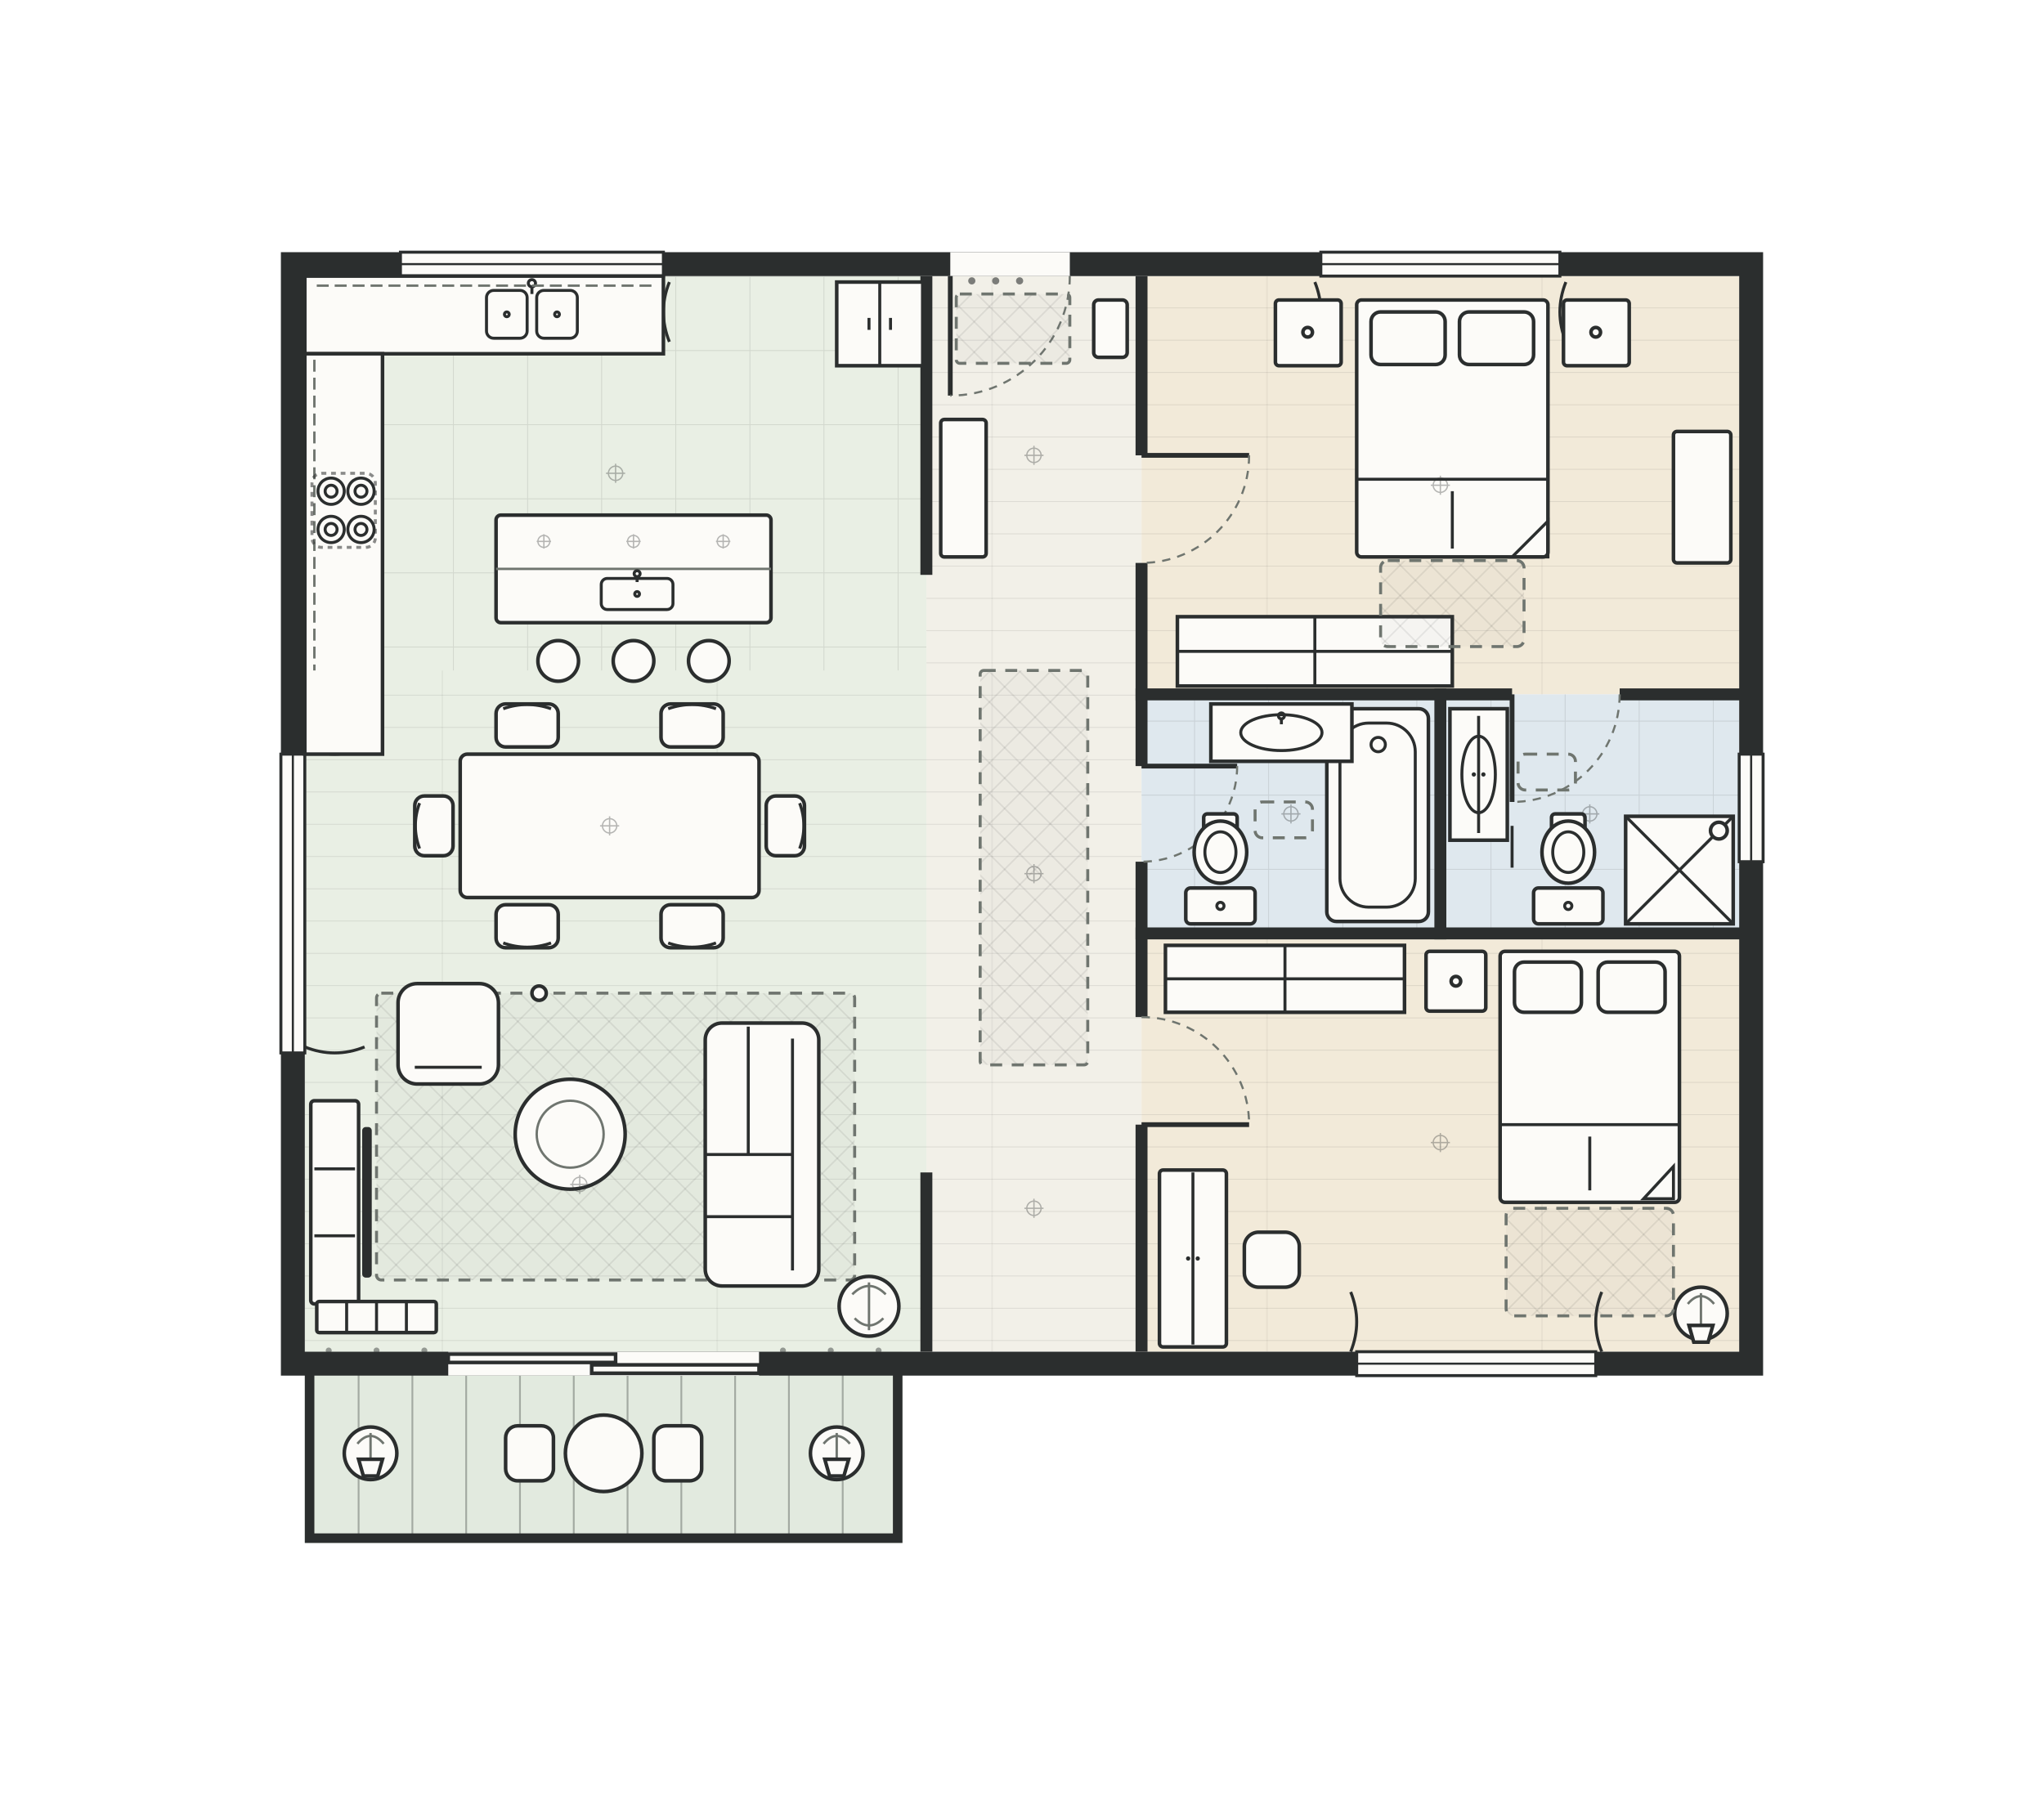
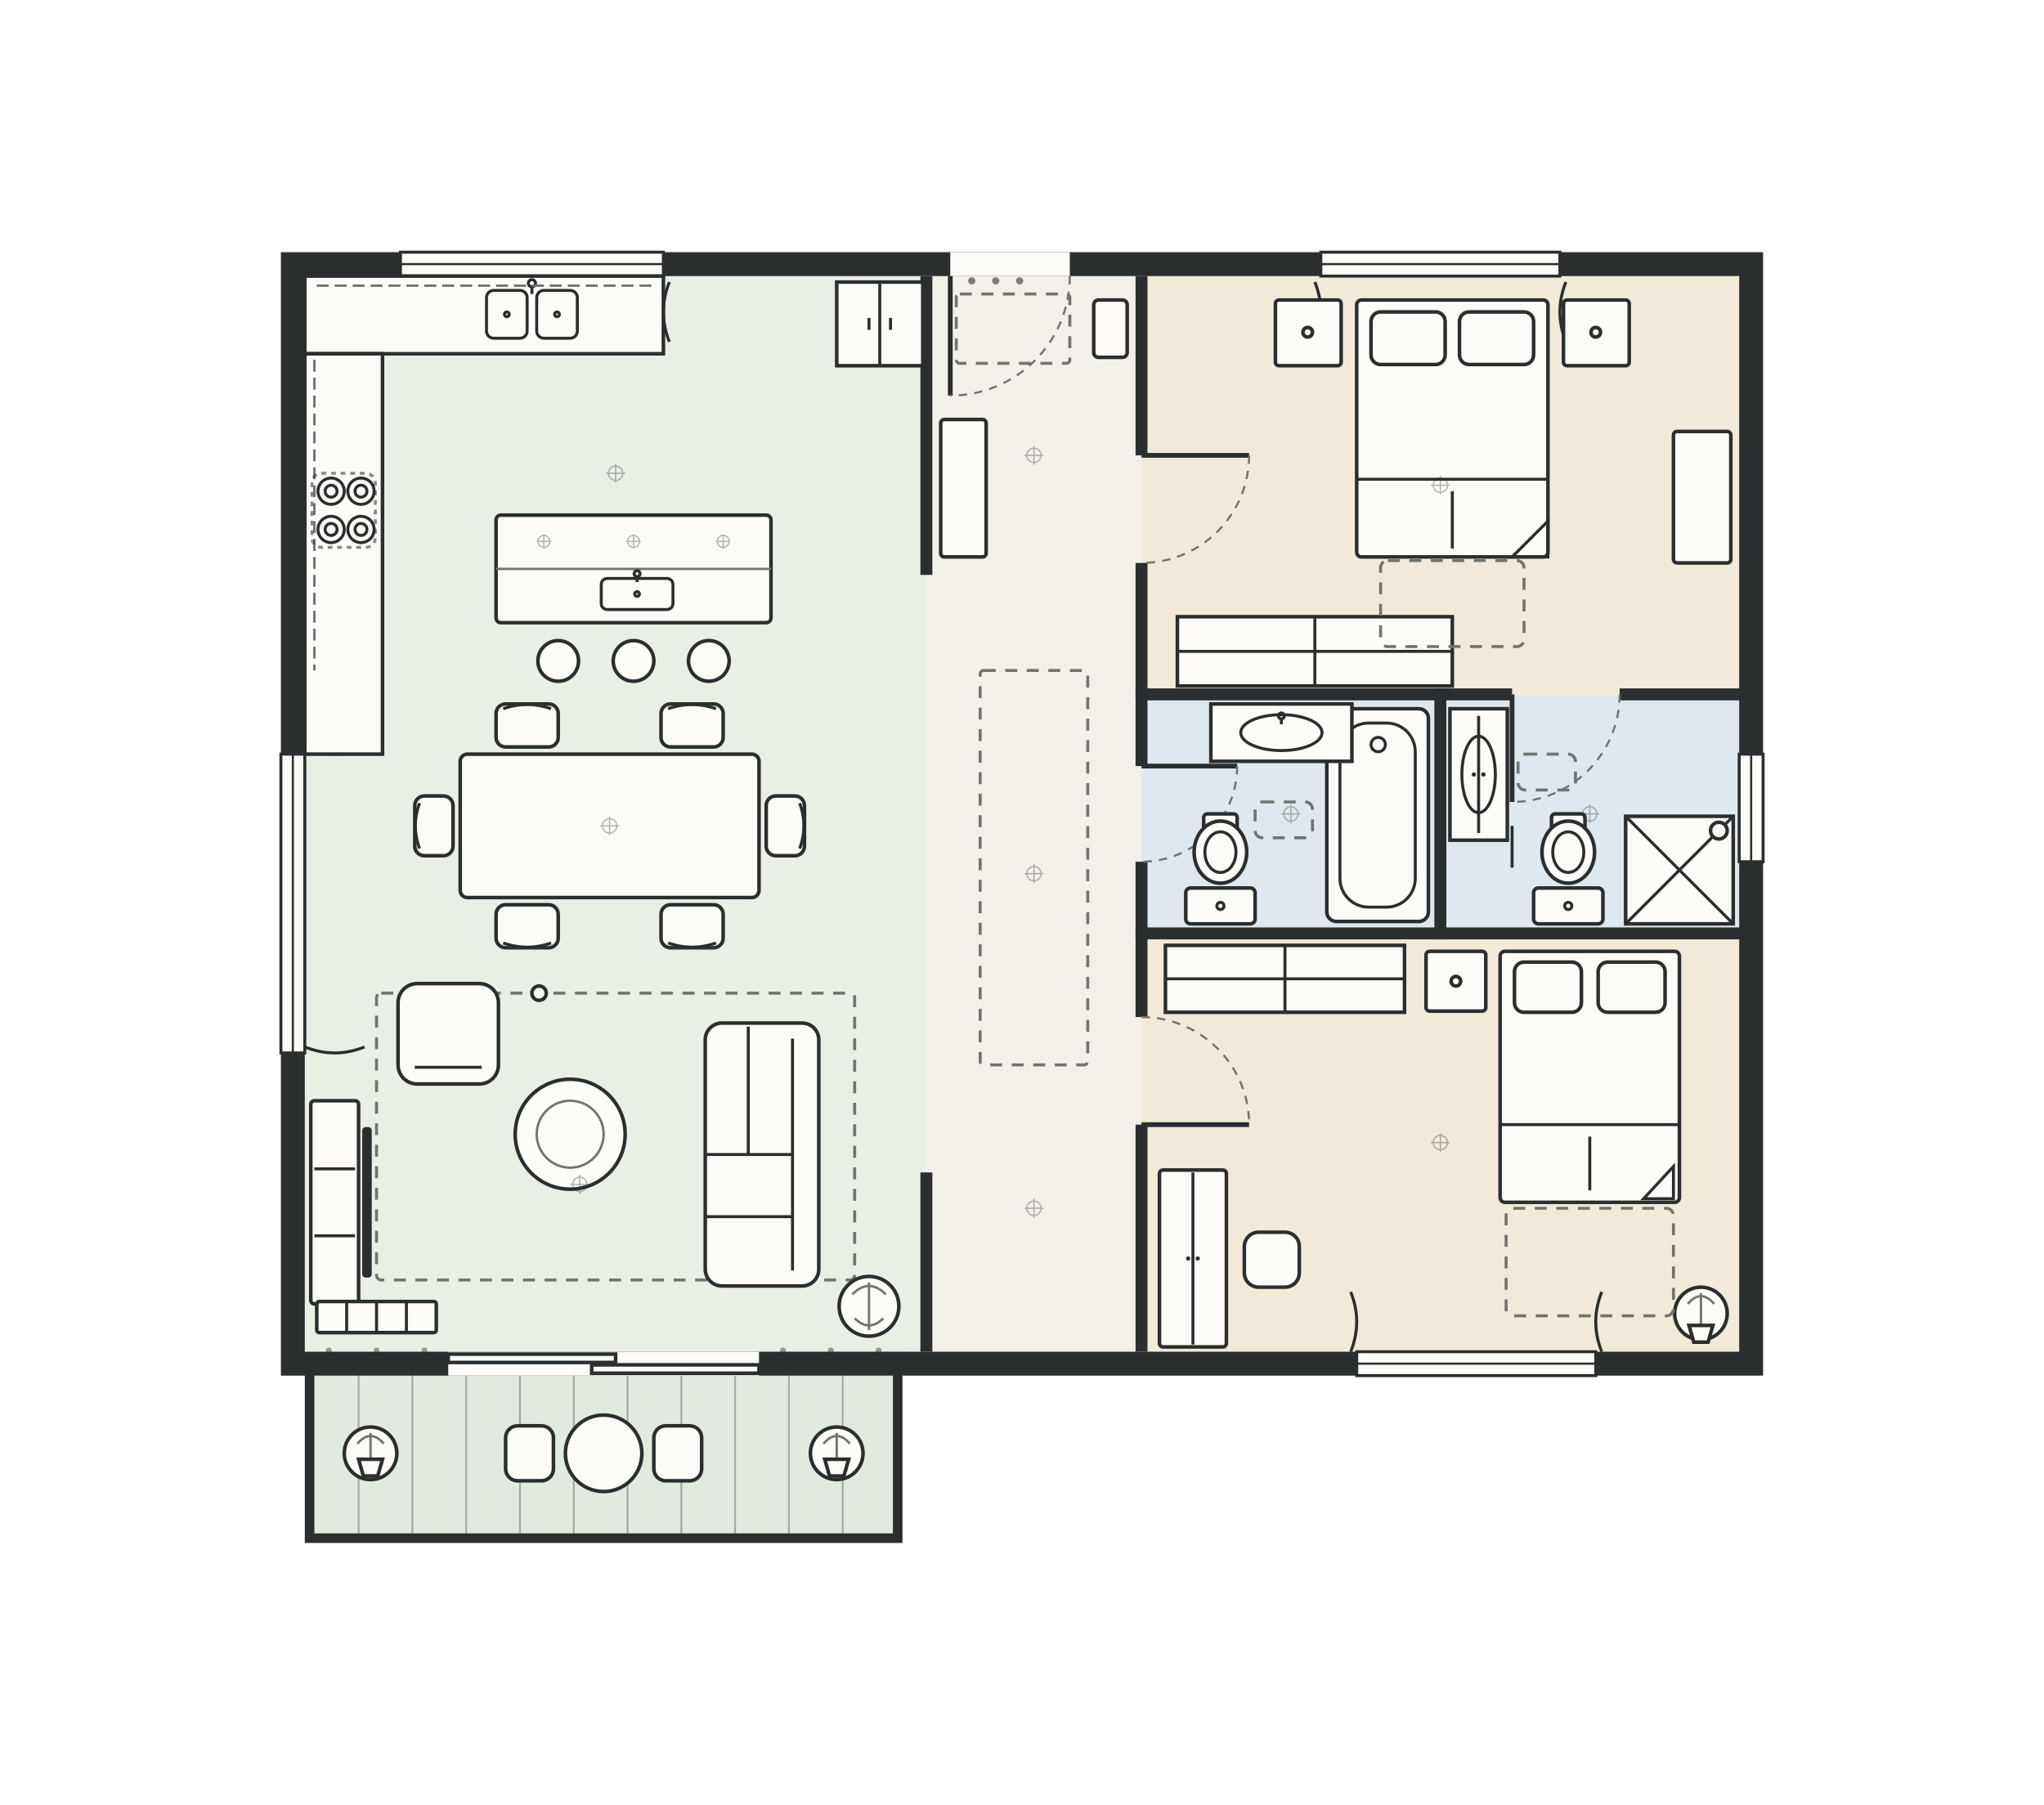
- <svg xmlns="http://www.w3.org/2000/svg" viewBox="-255 -231 1710 1510" preserveAspectRatio="none" role="img" aria-label="Top-down furnished floor plan base for the LSH home plan board.">
+ <svg xmlns="http://www.w3.org/2000/svg" viewBox="-255 -231 1710 1510" preserveAspectRatio="none" role="img" aria-label="Top-down furnished floor plan base for the LSH home plan board (flat, no floor textures).">
  <style>
    .wall  { fill: #2B2E2E; }
    .furn  { fill: #FCFBF8; stroke: #2B2E2E; stroke-width: 3; }
    .furnln{ fill: none; stroke: #2B2E2E; stroke-width: 2.5; }
    .soft  { fill: none; stroke: #6F756F; stroke-width: 2; }
    .rug   { fill: none; stroke: #6F756F; stroke-width: 2.5; stroke-dasharray: 10 8; }
    .deck  { stroke: #6F756F; stroke-width: 1.5; opacity: .55; }
    .leaf  { stroke: #2B2E2E; stroke-width: 4; }
    .swing { fill: none; stroke: #6F756F; stroke-width: 1.75; stroke-dasharray: 7 6; }
    .win   { fill: #FCFBF8; stroke: #2B2E2E; stroke-width: 2.5; }
    .winln { stroke: #2B2E2E; stroke-width: 1.75; }
    .rail  { fill: none; stroke: #2B2E2E; stroke-width: 8; }
    .ceil  { fill: none; stroke: #2B2E2E; stroke-width: 1.1; opacity: .34; }
    .string{ fill: #2B2E2E; opacity: .45; }
  </style>
-   <defs>
-     <pattern id="wood" patternUnits="userSpaceOnUse" width="230" height="27">
-       <line x1="0" y1="27" x2="230" y2="27" stroke="rgba(43,46,46,0.10)" stroke-width="1.4" />
-       <line x1="115" y1="0" x2="115" y2="27" stroke="rgba(43,46,46,0.07)" stroke-width="1" />
-     </pattern>
-     <pattern id="tile" patternUnits="userSpaceOnUse" width="62" height="62">
-       <path d="M0 0H62M0 0V62" stroke="rgba(43,46,46,0.12)" stroke-width="1.4" fill="none" />
-     </pattern>
-     <pattern id="rugtex" patternUnits="userSpaceOnUse" width="18" height="18" patternTransform="rotate(45)">
-       <rect width="18" height="18" fill="rgba(111,117,111,0.05)" />
-       <line x1="0" y1="9" x2="18" y2="9" stroke="rgba(43,46,46,0.09)" stroke-width="1.2" />
-       <line x1="9" y1="0" x2="9" y2="18" stroke="rgba(43,46,46,0.09)" stroke-width="1.2" />
-     </pattern>
-   </defs>
  <rect fill="#E9EFE4" x="0" y="0" width="520" height="900" />
  <rect fill="#F2F0E8" x="520" y="0" width="180" height="900" />
  <rect fill="#F2EAD9" x="700" y="0" width="500" height="350" />
  <rect fill="#DFE8EE" x="700" y="350" width="250" height="200" />
  <rect fill="#DFE8EE" x="950" y="350" width="250" height="200" />
  <rect fill="#F2EAD9" x="700" y="550" width="500" height="350" />
  <rect fill="#E2EADF" x="0" y="900" width="500" height="160" />
-   <rect fill="url(#tile)" x="0" y="0" width="520" height="330" />
-   <rect fill="url(#wood)" x="0" y="330" width="520" height="570" />
-   <rect fill="url(#wood)" x="520" y="0" width="180" height="900" />
-   <rect fill="url(#wood)" x="700" y="0" width="500" height="350" />
-   <rect fill="url(#tile)" x="700" y="350" width="250" height="200" />
-   <rect fill="url(#tile)" x="950" y="350" width="250" height="200" />
-   <rect fill="url(#wood)" x="700" y="550" width="500" height="350" />
  <g class="deck">
    <line x1="45" y1="902" x2="45" y2="1056" />
    <line x1="90" y1="902" x2="90" y2="1056" />
    <line x1="135" y1="902" x2="135" y2="1056" />
    <line x1="180" y1="902" x2="180" y2="1056" />
    <line x1="225" y1="902" x2="225" y2="1056" />
    <line x1="270" y1="902" x2="270" y2="1056" />
    <line x1="315" y1="902" x2="315" y2="1056" />
    <line x1="360" y1="902" x2="360" y2="1056" />
    <line x1="405" y1="902" x2="405" y2="1056" />
    <line x1="450" y1="902" x2="450" y2="1056" />
  </g>
  <path class="rail" d="M 4 902 L 4 1056 L 496 1056 L 496 902" />
  <path class="wall" fill-rule="evenodd" d="M -20 -20 H 1220 V 920 H -20 Z M 0 0 V 900 H 1200 V 0 Z" />
  <rect class="wall" x="515" y="0" width="10" height="250" />
  <rect class="wall" x="515" y="750" width="10" height="150" />
  <rect class="wall" x="695" y="0" width="10" height="150" />
  <rect class="wall" x="695" y="240" width="10" height="170" />
  <rect class="wall" x="695" y="490" width="10" height="130" />
  <rect class="wall" x="695" y="710" width="10" height="190" />
  <rect class="wall" x="695" y="345" width="315" height="10" />
  <rect class="wall" x="1100" y="345" width="105" height="10" />
  <rect class="wall" x="695" y="545" width="510" height="10" />
  <rect class="wall" x="945" y="345" width="10" height="210" />
  <rect x="540" y="-20" width="100" height="20" fill="#FCFBF8" />
  <line class="leaf" x1="540" y1="0" x2="540" y2="100" />
  <path class="swing" d="M 640 0 A 100 100 0 0 1 540 100" />
  <rect x="120" y="900" width="260" height="20" fill="#FCFBF8" />
  <rect class="furn" x="120" y="902" width="140" height="7" />
  <rect class="furn" x="240" y="911" width="140" height="7" />
  <g>
    <rect class="win" x="80" y="-20" width="220" height="20" />
    <line class="winln" x1="80" y1="-10" x2="300" y2="-10" />
    <rect class="win" x="850" y="-20" width="200" height="20" />
    <line class="winln" x1="850" y1="-10" x2="1050" y2="-10" />
    <rect class="win" x="-20" y="400" width="20" height="250" />
    <line class="winln" x1="-10" y1="400" x2="-10" y2="650" />
    <rect class="win" x="1200" y="400" width="20" height="90" />
    <line class="winln" x1="1210" y1="400" x2="1210" y2="490" />
    <rect class="win" x="880" y="900" width="200" height="20" />
    <line class="winln" x1="880" y1="910" x2="1080" y2="910" />
  </g>
  <g class="furnln" fill="none">
    <path d="M75 5 q10 25 0 50 M305 5 q-10 25 0 50" />
    <path d="M845 5 q10 25 0 50 M1055 5 q-10 25 0 50" />
    <path d="M0 395 q25 10 50 0 M0 645 q25 10 50 0" />
    <path d="M875 850 q10 25 0 50 M1085 850 q-10 25 0 50" />
  </g>
  <line class="leaf" x1="700" y1="150" x2="790" y2="150" />
  <path class="swing" d="M 790 150 A 90 90 0 0 1 700 240" />
  <line class="leaf" x1="700" y1="410" x2="780" y2="410" />
  <path class="swing" d="M 780 410 A 80 80 0 0 1 700 490" />
  <line class="leaf" x1="700" y1="710" x2="790" y2="710" />
  <path class="swing" d="M 700 620 A 90 90 0 0 1 790 710" />
  <line class="leaf" x1="1010" y1="350" x2="1010" y2="440" />
  <path class="swing" d="M 1100 350 A 90 90 0 0 1 1010 440" />
  <g>
    <rect class="furn" x="0" y="0" width="300" height="65" />
    <rect class="furn" x="0" y="65" width="65" height="335" />
    <rect class="furnln" x="152" y="12" width="34" height="40" rx="6" />
    <rect class="furnln" x="194" y="12" width="34" height="40" rx="6" />
    <circle class="furnln" cx="169" cy="32" r="2" />
    <circle class="furnln" cx="211" cy="32" r="2" />
    <circle class="furnln" cx="190" cy="6" r="3" />
    <line class="furnln" x1="190" y1="9" x2="190" y2="15" />
    <circle class="furnln" cx="22" cy="180" r="11" />
    <circle class="furnln" cx="22" cy="180" r="5" />
    <circle class="furnln" cx="47" cy="180" r="11" />
    <circle class="furnln" cx="47" cy="180" r="5" />
    <circle class="furnln" cx="22" cy="212" r="11" />
    <circle class="furnln" cx="22" cy="212" r="5" />
    <circle class="furnln" cx="47" cy="212" r="11" />
    <circle class="furnln" cx="47" cy="212" r="5" />
    <rect class="furn" x="445" y="5" width="72" height="70" />
    <line class="furnln" x1="481" y1="5" x2="481" y2="75" />
    <line class="furnln" x1="472" y1="35" x2="472" y2="45" />
    <line class="furnln" x1="490" y1="35" x2="490" y2="45" />
    <rect class="furn" x="160" y="200" width="230" height="90" rx="4" />
    <line class="soft" x1="160" y1="245" x2="390" y2="245" />
    <rect class="furnln" x="248" y="253" width="60" height="26" rx="5" />
    <circle class="furnln" cx="278" cy="266" r="2" />
    <circle class="furnln" cx="278" cy="249" r="2.5" />
    <line class="furnln" x1="278" y1="251" x2="278" y2="256" />
    <circle class="furn" cx="212" cy="322" r="17" />
    <circle class="furn" cx="275" cy="322" r="17" />
    <circle class="furn" cx="338" cy="322" r="17" />
  </g>
  <g>
    <line class="soft" x1="10" y1="8" x2="290" y2="8" stroke-dasharray="10 5" />
    <line class="soft" x1="8" y1="70" x2="8" y2="330" stroke-dasharray="10 5" />
    <rect class="furnln" x="6" y="165" width="53" height="62" rx="8" stroke-dasharray="4 4" opacity=".55" />
    <g class="ceil">
      <g transform="translate(200,222)">
        <circle r="5" />
        <path d="M-6 0H6M0 -6V6" />
      </g>
      <g transform="translate(275,222)">
        <circle r="5" />
        <path d="M-6 0H6M0 -6V6" />
      </g>
      <g transform="translate(350,222)">
        <circle r="5" />
        <path d="M-6 0H6M0 -6V6" />
      </g>
      <g transform="translate(260,165)">
        <circle r="6" />
        <path d="M-8 0H8M0 -8V8" />
      </g>
    </g>
  </g>
  <g>
    <rect class="furn" x="130" y="400" width="250" height="120" rx="6" />
    <rect class="furn" x="160" y="358" width="52" height="36" rx="8" />
    <path class="furnln" d="M166 362 Q186 355 206 362" />
    <rect class="furn" x="298" y="358" width="52" height="36" rx="8" />
    <path class="furnln" d="M304 362 Q324 355 344 362" />
    <rect class="furn" x="160" y="526" width="52" height="36" rx="8" />
    <path class="furnln" d="M166 558 Q186 565 206 558" />
    <rect class="furn" x="298" y="526" width="52" height="36" rx="8" />
    <path class="furnln" d="M304 558 Q324 565 344 558" />
    <rect class="furn" x="92" y="435" width="32" height="50" rx="8" />
    <path class="furnln" d="M96 441 Q89 460 96 479" />
    <rect class="furn" x="386" y="435" width="32" height="50" rx="8" />
    <path class="furnln" d="M414 441 Q421 460 414 479" />
  </g>
  <g class="ceil">
    <g transform="translate(255,460)">
      <circle r="6" />
      <path d="M-8 0H8M0 -8V8" />
    </g>
  </g>
  <g>
-     <rect fill="url(#rugtex)" x="60" y="600" width="400" height="240" rx="4" />
    <rect class="rug" x="60" y="600" width="400" height="240" rx="4" />
    <rect class="furn" x="5" y="690" width="40" height="170" rx="3" />
    <line class="furnln" x1="8" y1="747" x2="42" y2="747" />
    <line class="furnln" x1="8" y1="803" x2="42" y2="803" />
    <rect class="wall" x="48" y="712" width="8" height="126" rx="3" />
    <rect class="furn" x="335" y="625" width="95" height="220" rx="14" />
    <line class="furnln" x1="408" y1="638" x2="408" y2="832" />
    <line class="furnln" x1="335" y1="735" x2="408" y2="735" />
    <line class="furnln" x1="371" y1="628" x2="371" y2="735" />
    <line class="furnln" x1="335" y1="787" x2="408" y2="787" />
    <circle class="furn" cx="222" cy="718" r="46" />
    <circle class="soft" cx="222" cy="718" r="28" />
    <rect class="furn" x="78" y="592" width="84" height="84" rx="16" />
    <line class="furnln" x1="92" y1="662" x2="148" y2="662" />
    <circle class="furn" cx="472" cy="862" r="25" />
    <path class="soft" d="M 458 852 Q 472 838 486 852 M 460 872 Q 472 884 484 872 M 472 842 V 882" />
  </g>
  <g>
    <circle class="furn" cx="196" cy="600" r="6" />
    <rect class="furn" x="10" y="858" width="100" height="26" rx="2" />
    <line class="furnln" x1="35" y1="858" x2="35" y2="884" />
    <line class="furnln" x1="60" y1="858" x2="60" y2="884" />
    <line class="furnln" x1="85" y1="858" x2="85" y2="884" />
    <g class="ceil">
      <g transform="translate(230,760)">
        <circle r="6" />
        <path d="M-8 0H8M0 -8V8" />
      </g>
    </g>
  </g>
  <g>
    <circle class="furn" cx="250" cy="985" r="32" />
    <rect class="furn" x="168" y="962" width="40" height="46" rx="10" />
    <rect class="furn" x="292" y="962" width="40" height="46" rx="10" />
    <circle class="furn" cx="55" cy="985" r="22" />
    <path class="soft" d="M 44 977 Q 55 964 66 977 M 55 968 V 998" />
    <path class="furn" d="M45 990 L65 990 L61 1004 L49 1004 Z" />
    <circle class="furn" cx="445" cy="985" r="22" />
    <path class="soft" d="M 434 977 Q 445 964 456 977 M 445 968 V 998" />
    <path class="furn" d="M435 990 L455 990 L451 1004 L439 1004 Z" />
  </g>
  <g class="string">
    <circle cx="20" cy="899" r="2.5" />
    <circle cx="60" cy="899" r="2.5" />
    <circle cx="100" cy="899" r="2.5" />
    <circle cx="400" cy="899" r="2.5" />
    <circle cx="440" cy="899" r="2.5" />
    <circle cx="480" cy="899" r="2.5" />
  </g>
  <g>
-     <rect fill="url(#rugtex)" x="545" y="15" width="95" height="58" rx="3" />
    <rect class="rug" x="545" y="15" width="95" height="58" rx="3" />
    <rect class="furn" x="532" y="120" width="38" height="115" rx="3" />
-     <rect fill="url(#rugtex)" x="565" y="330" width="90" height="330" rx="3" />
    <rect class="rug" x="565" y="330" width="90" height="330" rx="3" />
  </g>
  <g>
    <circle cx="558" cy="4" r="3" fill="#2B2E2E" opacity=".6" />
    <circle cx="578" cy="4" r="3" fill="#2B2E2E" opacity=".6" />
    <circle cx="598" cy="4" r="3" fill="#2B2E2E" opacity=".6" />
    <rect class="furn" x="660" y="20" width="28" height="48" rx="4" />
    <g class="ceil">
      <g transform="translate(610,150)">
        <circle r="6" />
        <path d="M-8 0H8M0 -8V8" />
      </g>
      <g transform="translate(610,500)">
        <circle r="6" />
        <path d="M-8 0H8M0 -8V8" />
      </g>
      <g transform="translate(610,780)">
        <circle r="6" />
        <path d="M-8 0H8M0 -8V8" />
      </g>
    </g>
  </g>
  <g>
    <rect class="furn" x="880" y="20" width="160" height="215" rx="4" />
    <rect class="furn" x="892" y="30" width="62" height="44" rx="8" />
    <rect class="furn" x="966" y="30" width="62" height="44" rx="8" />
    <line class="furnln" x1="880" y1="170" x2="1040" y2="170" />
    <line class="furnln" x1="960" y1="180" x2="960" y2="228" />
    <path class="furnln" d="M1010 235 L1040 235 L1040 205 Z" />
    <rect class="furn" x="812" y="20" width="55" height="55" rx="3" />
    <rect class="furn" x="1053" y="20" width="55" height="55" rx="3" />
    <rect class="furn" x="730" y="285" width="230" height="58" />
    <line class="furnln" x1="730" y1="314" x2="960" y2="314" />
    <line class="furnln" x1="845" y1="285" x2="845" y2="343" />
    <rect class="furn" x="1145" y="130" width="48" height="110" rx="3" />
  </g>
  <g>
    <circle class="furn" cx="839" cy="47" r="4" />
    <circle class="furn" cx="1080" cy="47" r="4" />
-     <rect fill="url(#rugtex)" x="900" y="238" width="120" height="72" rx="6" />
    <rect class="rug" x="900" y="238" width="120" height="72" rx="6" />
    <g class="ceil">
      <g transform="translate(950,175)">
        <circle r="6" />
        <path d="M-8 0H8M0 -8V8" />
      </g>
    </g>
  </g>
  <g>
    <rect class="furn" x="855" y="362" width="85" height="178" rx="8" />
    <rect class="furnln" x="866" y="374" width="63" height="154" rx="24" />
    <circle class="furnln" cx="898" cy="392" r="6" />
    <rect class="furn" x="737" y="512" width="58" height="30" rx="4" />
    <circle class="furnln" cx="766" cy="527" r="3" />
    <g transform="translate(766,480)">
      <rect class="furn" x="-14" y="-30" width="28" height="14" rx="3" />
      <ellipse class="furn" cx="0" cy="2" rx="22" ry="26" />
      <ellipse class="furnln" cx="0" cy="2" rx="13" ry="17" />
    </g>
    <rect class="furn" x="758" y="358" width="118" height="48" />
    <ellipse class="furnln" cx="817" cy="382" rx="34" ry="15" />
    <circle class="furnln" cx="817" cy="368" r="2.5" />
    <line class="furnln" x1="817" y1="370" x2="817" y2="375" />
  </g>
  <g>
    <rect class="rug" x="795" y="440" width="48" height="30" rx="6" />
    <line class="furnln" x1="770" y1="358" x2="810" y2="358" />
    <g class="ceil">
      <g transform="translate(825,450)">
        <circle r="6" />
        <path d="M-8 0H8M0 -8V8" />
      </g>
    </g>
  </g>
  <g>
    <rect class="furn" x="1105" y="452" width="90" height="90" />
    <path class="furnln" d="M 1105 452 L 1195 542 M 1195 452 L 1105 542" />
    <circle class="furn" cx="1183" cy="464" r="7" />
    <rect class="furn" x="1028" y="512" width="58" height="30" rx="4" />
    <circle class="furnln" cx="1057" cy="527" r="3" />
    <g transform="translate(1057,480)">
      <rect class="furn" x="-14" y="-30" width="28" height="14" rx="3" />
      <ellipse class="furn" cx="0" cy="2" rx="22" ry="26" />
      <ellipse class="furnln" cx="0" cy="2" rx="13" ry="17" />
    </g>
    <rect class="furn" x="958" y="362" width="48" height="110" />
    <ellipse class="furnln" cx="982" cy="417" rx="14" ry="32" />
    <line class="furnln" x1="982" y1="368" x2="982" y2="466" />
    <circle cx="978" cy="417" r="1.8" fill="#2B2E2E" />
    <circle cx="986" cy="417" r="1.8" fill="#2B2E2E" />
  </g>
  <g>
    <rect class="rug" x="1015" y="400" width="48" height="30" rx="6" />
    <line class="furnln" x1="1010" y1="460" x2="1010" y2="495" />
    <g class="ceil">
      <g transform="translate(1075,450)">
        <circle r="6" />
        <path d="M-8 0H8M0 -8V8" />
      </g>
    </g>
  </g>
  <g>
    <rect class="furn" x="1000" y="565" width="150" height="210" rx="4" />
    <rect class="furn" x="1012" y="574" width="56" height="42" rx="8" />
    <rect class="furn" x="1082" y="574" width="56" height="42" rx="8" />
    <line class="furnln" x1="1000" y1="710" x2="1150" y2="710" />
    <line class="furnln" x1="1075" y1="720" x2="1075" y2="765" />
    <path class="furnln" d="M1120 772 L1145 772 L1145 745 Z" />
    <rect class="furn" x="938" y="565" width="50" height="50" rx="3" />
    <rect class="furn" x="720" y="560" width="200" height="56" />
    <line class="furnln" x1="720" y1="588" x2="920" y2="588" />
    <line class="furnln" x1="820" y1="560" x2="820" y2="616" />
    <rect class="furn" x="715" y="748" width="56" height="148" rx="3" />
    <line class="furnln" x1="743" y1="750" x2="743" y2="894" />
    <circle cx="739" cy="822" r="1.8" fill="#2B2E2E" />
    <circle cx="747" cy="822" r="1.8" fill="#2B2E2E" />
    <rect class="furn" x="786" y="800" width="46" height="46" rx="12" />
    <circle class="furn" cx="1168" cy="868" r="22" />
    <path class="soft" d="M 1157 860 Q 1168 847 1179 860 M 1168 851 V 881" />
    <path class="furn" d="M1158 878 L1178 878 L1174 892 L1162 892 Z" />
  </g>
  <g>
    <circle class="furn" cx="963" cy="590" r="4" />
-     <rect fill="url(#rugtex)" x="1005" y="780" width="140" height="90" rx="6" />
    <rect class="rug" x="1005" y="780" width="140" height="90" rx="6" />
    <g class="ceil">
      <g transform="translate(950,725)">
        <circle r="6" />
        <path d="M-8 0H8M0 -8V8" />
      </g>
    </g>
  </g>
</svg>
